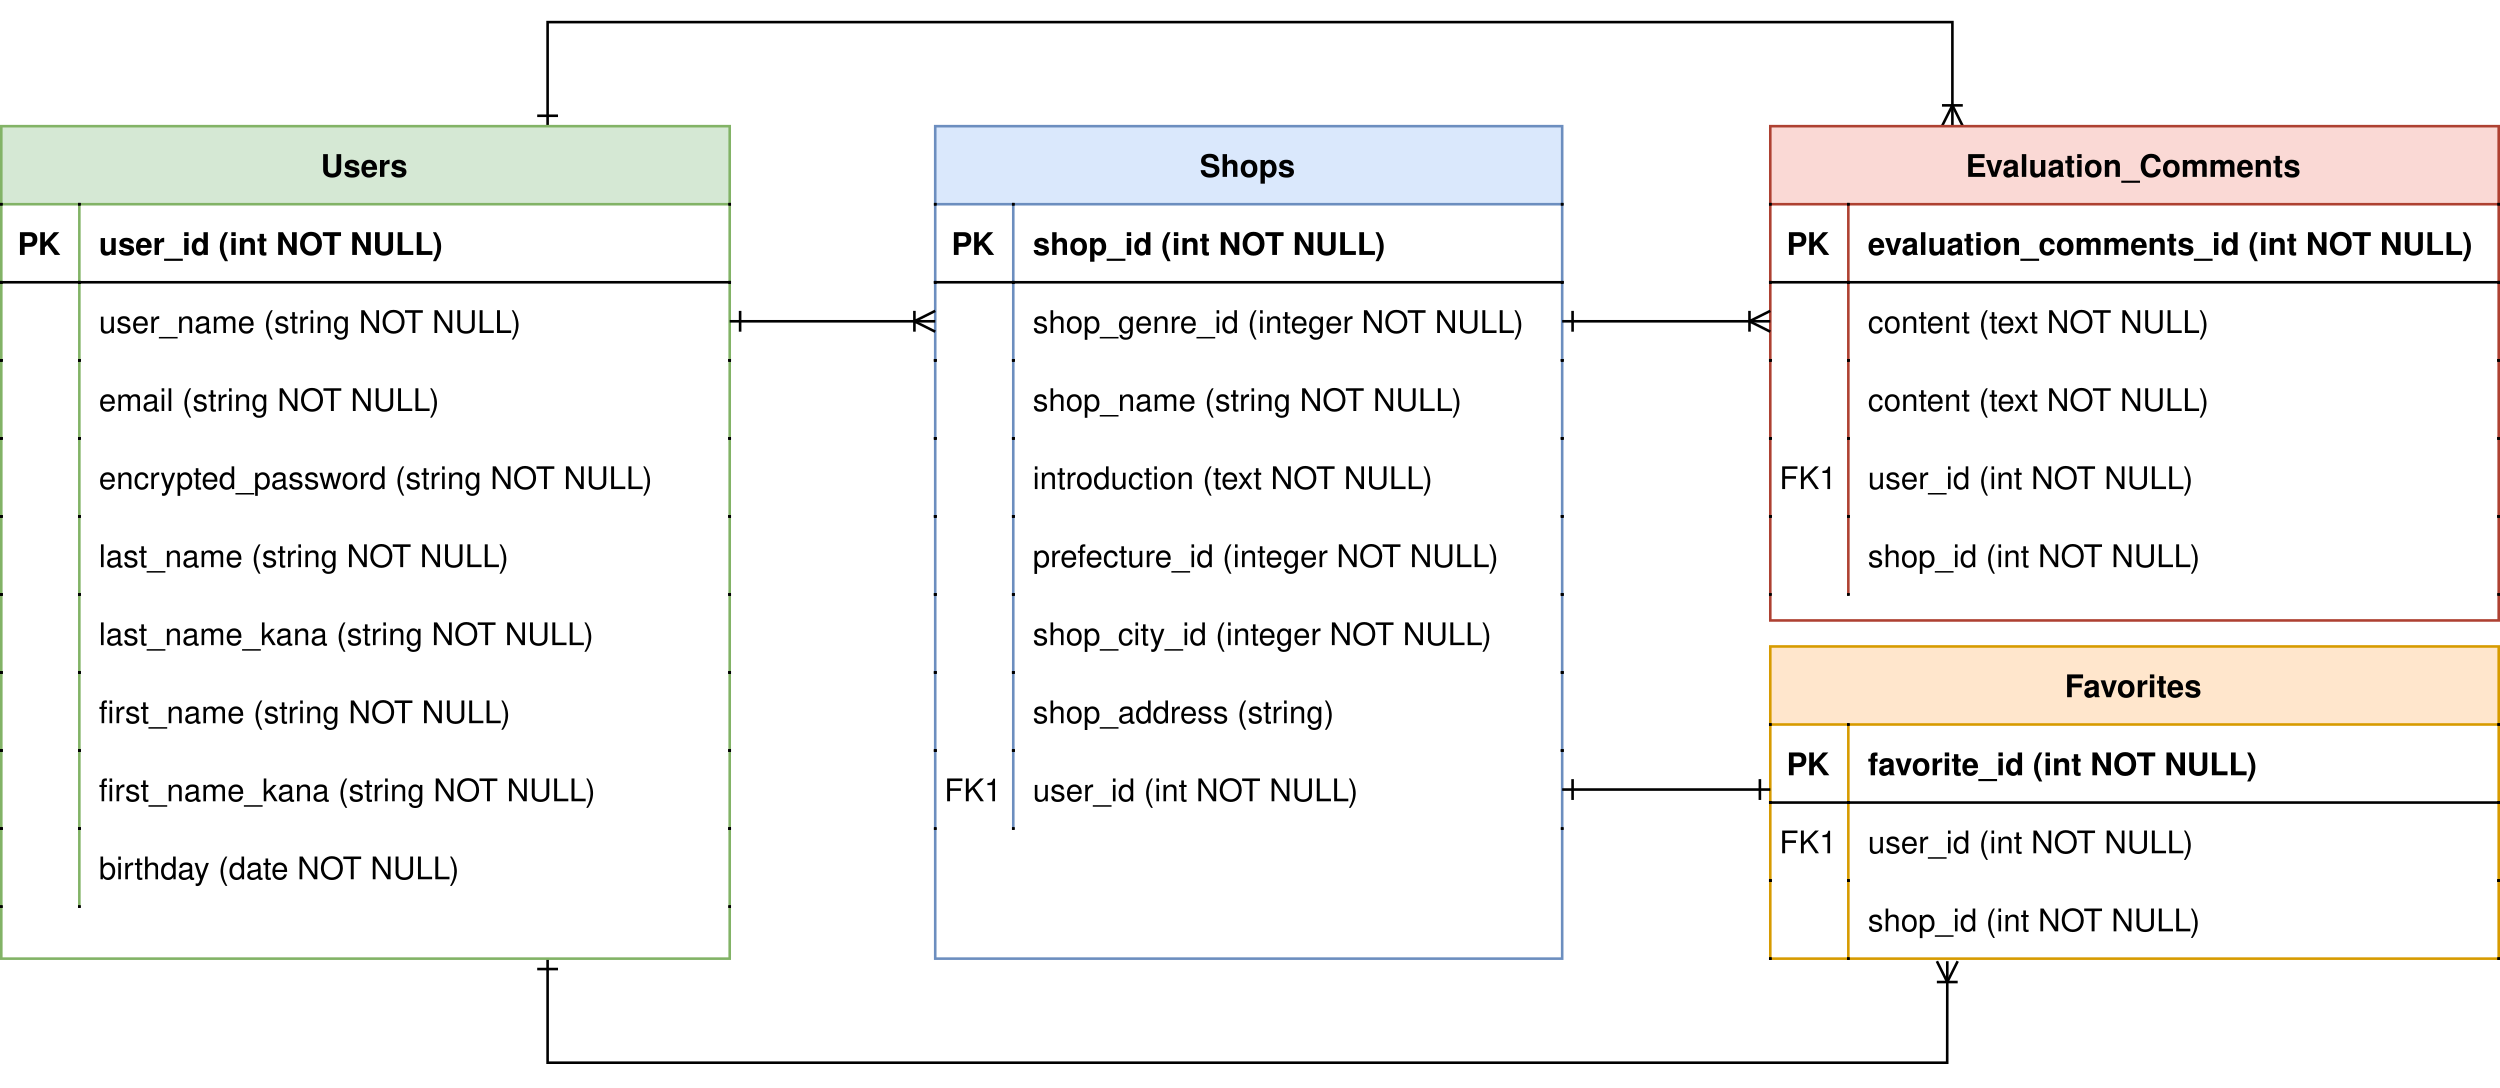
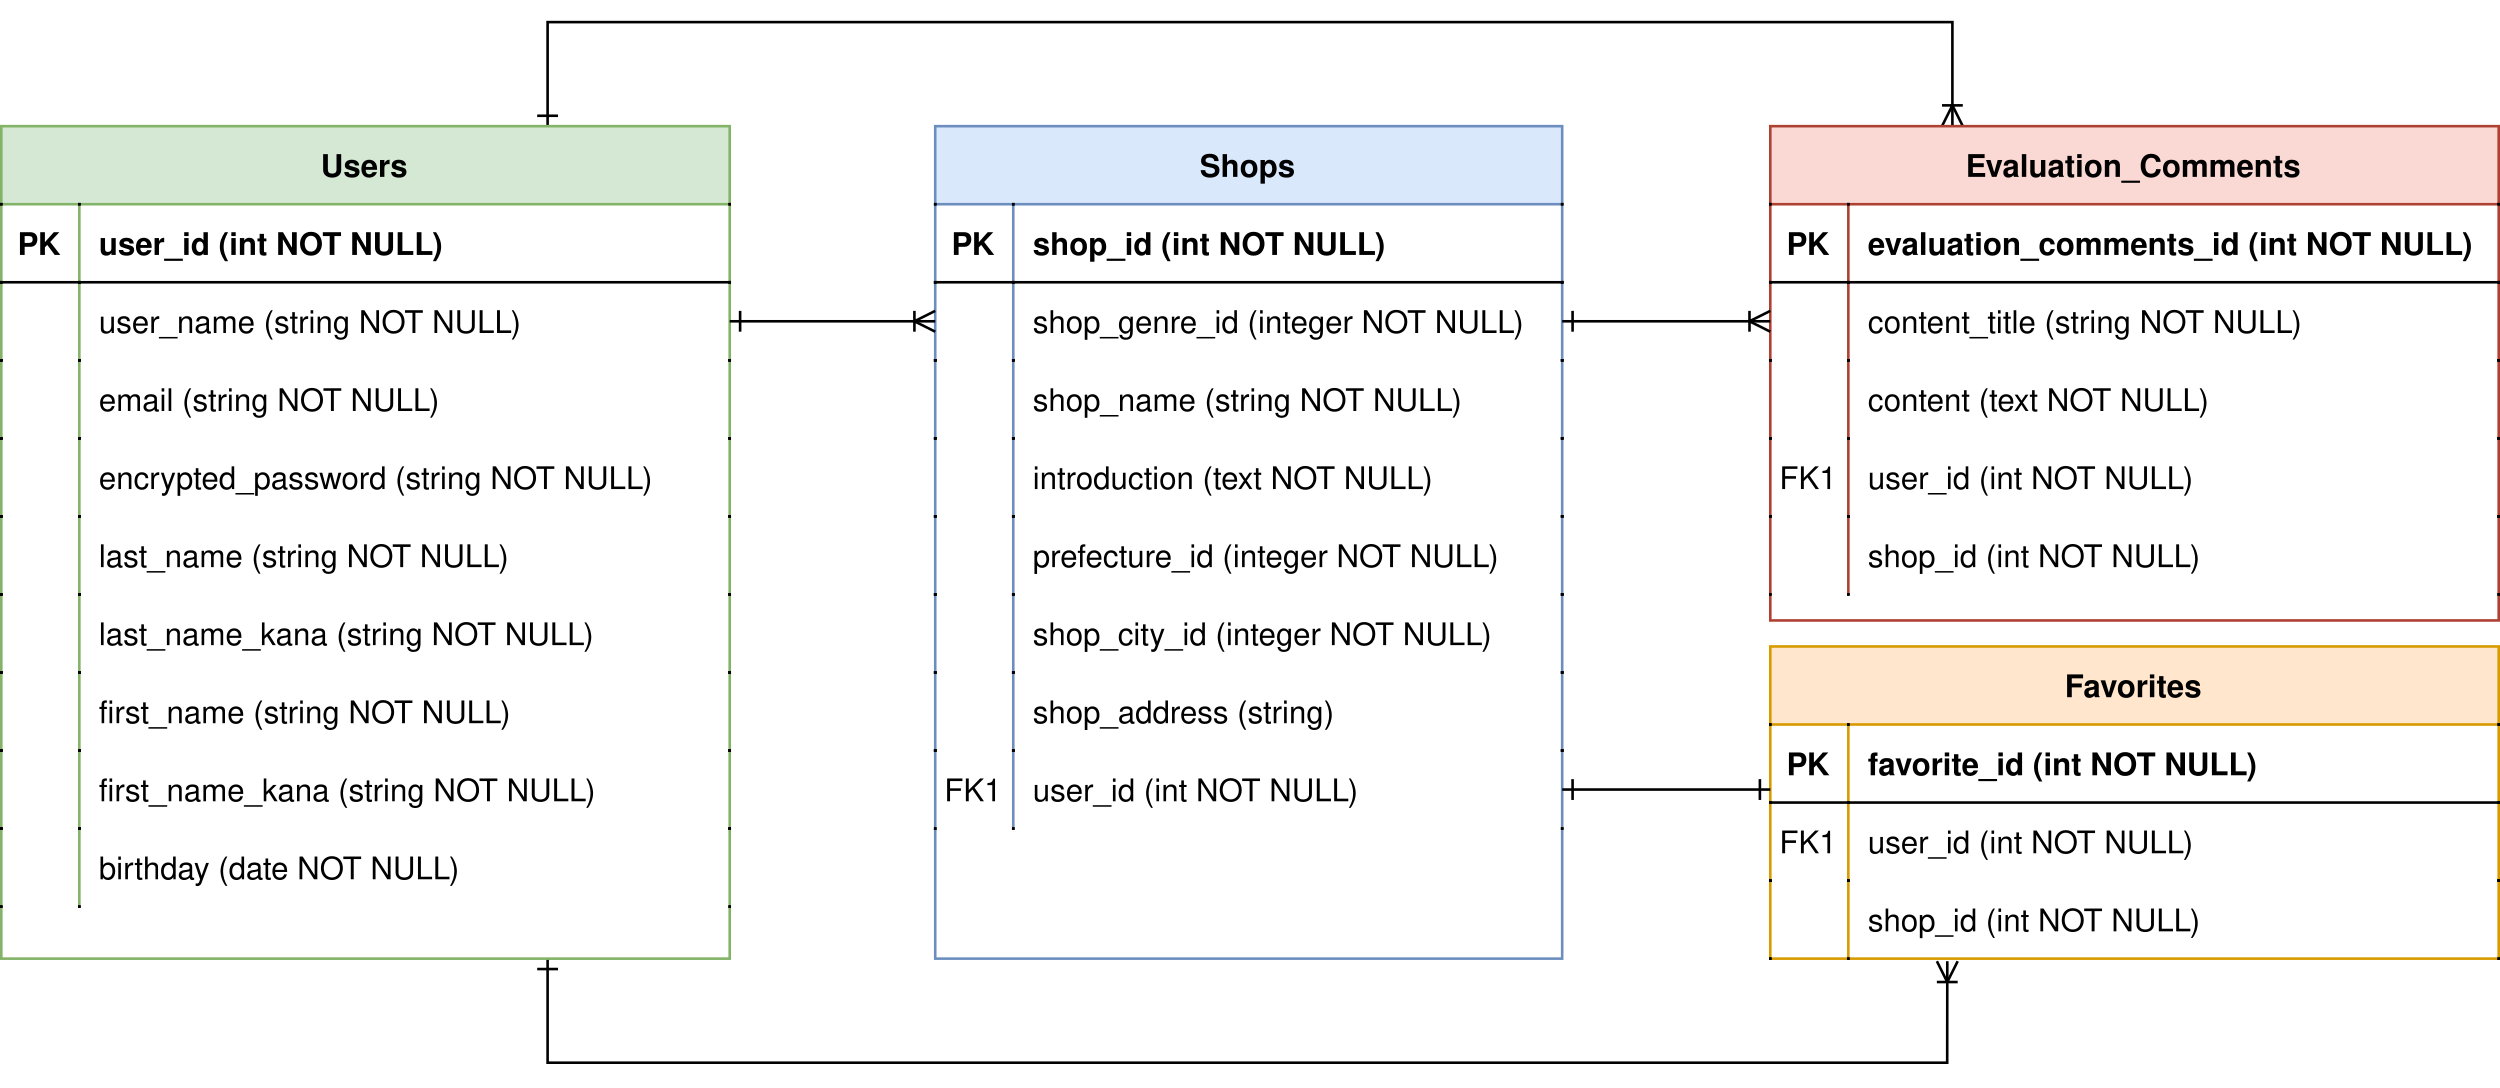
- <svg xmlns="http://www.w3.org/2000/svg" host="65bd71144e" version="1.1" width="961px" height="418px" viewBox="-0.5 -0.5 961 418" content="&lt;mxfile&gt;&lt;diagram id=&quot;bRpvGC1AFuZTaUJ9BBWk&quot; name=&quot;ページ1&quot;&gt;7Z1db6M4FIZ/TaTZmyoECORy22lnpe3sjuZDu3NVubGToCE4Mk6b7K9fG+yExCSYQkgxjKopOAabcw4P+K2PM7DvlptPBKwWnzFE4WA0hJuB/XEwGlmWM2G/eMk2LXFcPy2YkwCKSvuCb8F/SBQORek6gCg+qEgxDmmwOiyc4ihCU3pQBgjBr4fVZjg8bHUF5kgp+DYFoVr6TwDpIi31R96+/A8UzBeyZWssLngJZGVxJfECQPyaKbLvB/YdwZimW8vNHQq58aRd0uMeTny66xhBEdU5wEkPeAHhWlzbtwVmVkw7R7fyilk/V3yTgmdedBtTQKhwjD1kBczUFAQRIqzASvbDEKziIKmeliyCED6CLV5TeSK5dzsLNgh+Tf3C6zIXPbKT8V1+8hk7+TfRGf4xCIN5xLan7Cp5i7cExawvjyCmosYsCMM7HGKSdN+GAPmzadJvgn+hzCfjqY+eZ6KNTPkw+cfKVYsKI78gQtEmUyQs/AnhJaJky6qIT+2JcL8Id0t6/3UfPCNHnHaRCRxbVgQiYOe7c++a+8oCHERzZptde447LGzPH+Y0d9QaCJl1I0DRLV5HMM4GEtvIXOm+KAmv/FBzlVA7GWXM2jQA4f7SjuOJOwYSvPoOyBxRUbDCAQ+H+xfmqV3kZOIgwhGS1ZIrdG/ZD7vmu+GNO3BZB+7YvrXfZz+8OmFxEbHAYeHNm0Isyl4Rj7RbileinRDNZDeIMCjffsaU4qWISTWSHO1I2h56qDBwzsTNgQvP+Gus+OvLn2U8htllzcIEbosAQhSllOBABnsv5jgo16o7Sx6b+JgNqpVdbStnzGpr3B8Fd2PJs9V7t3mK92IG9if28Wj4gQfyaPjX39/5/z8eH397h36VjE/r3sYrMA2i+WN65PjI8W5Fx28GJ28vq+TtdT4QtE5XbyT4XeZu/hO8NHfHDXJ3UslfDd2dqk19bZsaRFk5IDnG7BxFBO1hi+bsLbX1wK3ic5MBK1vsCVuBsJMGCWuN2olYS3/kaRJj7XzGRmDJ+/aBxS/jlIl4LeFvo/mqilQ9X8vyVV9zqgOw1bSe6wFW36wmAVZVeli8EgzXUxrgiDOWWcMAxaCSw40mrKoW9YQtTVi3ScJWU3WuR1hP26wmEVbVdFYEzVj31l2QCUo43WTKyjewnrJVKOs3SNlRNWXnapTdRVqnKCudcywUTAO6NR+yJXxuNGRVtaiHbFnI7v6u0Qhkq8k714OsrW1WkyCrSjsJZAGEBMXxYCfImoJVfS8bjVVVI+qxWhqrTpNYVTWdhz+td3hT5txzY23LmkRWVdJZx4iYNGWrkquNxqsqED2AF0wCioybiz2bofE0dy429CbPQ9nGheZie3KcJGfU5v1dLG9ytHVuLrYulGUUdfMxmj89dxf7lWZB68xnf5PHVAmopdOgd7HXqaeqrYpCM0FWk56sxZOhS7j/zJPWrTUctE5Xczz0+lANBM6bD30xAqv6UFsGMnYnJSJblYjMH8iUcLXReO11ohrwmjcZ+mJ4rTb353ps7aRIZKsikWl5fZVcbTJbfU9xJ4JzJF/7hTcIbwpBYe0FXbLTJSNCtAnov7z4xnPF7k9Ri29/3GR3tnInYt1Ljxq5cv9n9sP9ccmePPCUhIMi+DtfgYEV339lPf6OP4Nom37wEPBrTw5PNK2DirIwUyk1B7dBJiZy9aEYr8lU1JIiPJVPFbbrDfPDiaAQ0ODl8Pwng4X1F2wzFcQzaH/mLzi9QzdHMSSwLxD/cKK6NzlXnW2k7b81vCYq92sIL0s7vBw7G1/WzdC2C2Is2fuCSMCuMhE7zwWeVkRpRmd9gZei7dqB5xRFnu+fq1859KRlMk+1H2zEYJz0DV3kQ2eQI337o2d7PD4TvicjTP+h6Bw6PTcjJPctsw7l21F11DIvJy0fGJxY/kNfkruC8u2oymlLlW9H/1YxaKjgqEqnaTJMsepdwvUmDx2cPoWyBvo2qXo7LU2hdDqZQumosmfCWvNz1Ev422jA9hmUNQC2Sd3baWkGpdPJDEq5YmzGW2gJgtBwuNaSONl6uMoWe7hWgau+3lMDXd2WZk66+mY1iK6uKvWgaEq2K4rg0wrE8Ssm0GzUlnC80ajtp8fVgdq8pUAuhtqW5k+6nZwc56q6TshCtQNKQQl/G03YfoZcHYTNWwbkYoRt6RQ5t5NT5FxV2NkR9ukXiIDhmO0nyyVmqLaMeo/Z1HF5C4FcCrPyz2utw6z+/G6DMDtWFZ5ZQLrxJqvvcJMRO1ZVox6x5RGbtyjIxRBbTd65GmJ3odYtxKrKzh6xHXiVLeF1oznb6W/Oq42zXpOcrSbyXI+znfyuvLGq7zwHhC5gklTxAbJ2jMRrLd+P13q8Si5kvH/PtwH/8oOnO7xcIpFMY1IqygzACXQHOakoADmWPRoUpaIoUZOTnXIykI5XYdKem2BNaqCz1+ei6LjwVFLkFXJRPHWo2aJclCI7m/+E9dRxJ9ozdioYa35qyhsjweTHr99pGGs/Twtg3GRqil9N92t0cFNgVd989PoqevmbKUoga9QXe73R1ybDddJP56sBrk2mpUxaNJuvwKpp8BkN14kqzXYTrqd8bTJcvT6puga4NpqW4qn363teS7TIso7xgPVOJFYbpBRUcrXRfO1zquvga5O5KF6LkqqLzOqZD1d1jqyZi4m+0dUmw1Wu6FdxtUe5nSwJeiMXfixa7HGQXUj0ZreuaMmlRN/Bio5iBJBd0dHPjyXtBR21VdhJ78DKDvRz/HdCJqzdgRN13HFpB9bqiJpcMKplBVR1ydLj73mSQz95itTn4qgyKGW7BGOarU7AavEZQ8Rr/A8=&lt;/diagram&gt;&lt;/mxfile&gt;">
+ <svg xmlns="http://www.w3.org/2000/svg" host="65bd71144e" version="1.1" width="961px" height="418px" viewBox="-0.5 -0.5 961 418" content="&lt;mxfile&gt;&lt;diagram id=&quot;bRpvGC1AFuZTaUJ9BBWk&quot; name=&quot;ページ1&quot;&gt;7Z1db6M4FIZ/TaTZmyoECORy22lnpe3sjuZDu3NVubGToCE4Mk6b7K9fG+yExCSYQkgxjKopOAabcw4P+K2PM7DvlptPBKwWnzFE4WA0hJuB/XEwGlmWM2G/eMk2LXFcPy2YkwCKSvuCb8F/SBQORek6gCg+qEgxDmmwOiyc4ihCU3pQBgjBr4fVZjg8bHUF5kgp+DYFoVr6TwDpIi31R96+/A8UzBeyZWssLngJZGVxJfECQPyaKbLvB/YdwZimW8vNHQq58aRd0uMeTny66xhBEdU5wEkPeAHhWlzbtwVmVkw7R7fyilk/V3yTgmdedBtTQKhwjD1kBczUFAQRIqzASvbDEKziIKmeliyCED6CLV5TeSK5dzsLNgh+Tf3C6zIXPbKT8V1+8hk7+TfRGf4xCIN5xLan7Cp5i7cExawvjyCmosYsCMM7HGKSdN+GAPmzadJvgn+hzCfjqY+eZ6KNTPkw+cfKVYsKI78gQtEmUyQs/AnhJaJky6qIT+2JcL8Id0t6/3UfPCNHnHaRCRxbVgQiYOe7c++a+8oCHERzZptde447LGzPH+Y0d9QaCJl1I0DRLV5HMM4GEtvIXOm+KAmv/FBzlVA7GWXM2jQA4f7SjuOJOwYSvPoOyBxRUbDCAQ+H+xfmqV3kZOIgwhGS1ZIrdG/ZD7vmu+GNO3BZB+7YvrXfZz+8OmFxEbHAYeHNm0Isyl4Rj7RbileinRDNZDeIMCjffsaU4qWISTWSHO1I2h56qDBwzsTNgQvP+Gus+OvLn2U8htllzcIEbosAQhSllOBABnsv5jgo16o7Sx6b+JgNqpVdbStnzGpr3B8Fd2PJs9V7t3mK92IG9if28Wj4gQfyaPjX39/5/z8eH397h36VjE/r3sYrMA2i+WN65PjI8W5Fx28GJ28vq+TtdT4QtE5XbyT4XeZu/hO8NHfHDXJ3UslfDd2dqk19bZsaRFk5IDnG7BxFBO1hi+bsLbX1wK3ic5MBK1vsCVuBsJMGCWuN2olYS3/kaRJj7XzGRmDJ+/aBxS/jlIl4LeFvo/mqilQ9X8vyVV9zqgOw1bSe6wFW36wmAVZVeli8EgzXUxrgiDOWWcMAxaCSw40mrKoW9YQtTVi3ScJWU3WuR1hP26wmEVbVdFYEzVj31l2QCUo43WTKyjewnrJVKOs3SNlRNWXnapTdRVqnKCudcywUTAO6NR+yJXxuNGRVtaiHbFnI7v6u0Qhkq8k714OsrW1WkyCrSjsJZAGEBMXxYCfImoJVfS8bjVVVI+qxWhqrTpNYVTWdhz+td3hT5txzY23LmkRWVdJZx4iYNGWrkquNxqsqED2AF0wCioybiz2bofE0dy429CbPQ9nGheZie3KcJGfU5v1dLG9ytHVuLrYulGUUdfMxmj89dxf7lWZB68xnf5PHVAmopdOgd7HXqaeqrYpCM0FWk56sxZOhS7j/zJPWrTUctE5Xczz0+lANBM6bD30xAqv6UFsGMnYnJSJblYjMH8iUcLXReO11ohrwmjcZ+mJ4rTb353ps7aRIZKsikWl5fZVcbTJbfU9xJ4JzJF/7hTcIbwpBYe0FXbLTJSNCtAnov7z4xnPF7k9Ri29/3GR3tnInYt1Ljxq5cv9n9sP9ccmePPCUhIMi+DtfgYEV339lPf6OP4Nom37wEPBrTw5PNK2DirIwUyk1B7dBJiZy9aEYr8lU1JIiPJVPFbbrDfPDiaAQ0ODl8Pwng4X1F2wzFcQzaH/mLzi9QzdHMSSwLxD/cKK6NzlXnW2k7b81vCYq92sIL0s7vBw7G1/WzdC2C2Is2fuCSMCuMhE7zwWeVkRpRmd9gZei7dqB5xRFnu+fq1859KRlMk+1H2zEYJz0DV3kQ2eQI337o2d7PD4TvicjTP+h6Bw6PTcjJPctsw7l21F11DIvJy0fGJxY/kNfkruC8u2oymlLlW9H/1YxaKjgqEqnaTJMsepdwvUmDx2cPoWyBvo2qXo7LU2hdDqZQumosmfCWvNz1Ev422jA9hmUNQC2Sd3baWkGpdPJDEq5YmzGW2gJgtBwuNaSONl6uMoWe7hWgau+3lMDXd2WZk66+mY1iK6uKvWgaEq2K4rg0wrE8Ssm0GzUlnC80ajtp8fVgdq8pUAuhtqW5k+6nZwc56q6TshCtQNKQQl/G03YfoZcHYTNWwbkYoRt6RQ5t5NT5FxV2NkR9ukXiIDhmO0nyyVmqLaMeo/Z1HF5C4FcCrPyz2utw6z+/G6DMDtWFZ5ZQLrxJqvvcJMRO1ZVox6x5RGbtyjIxRBbTd65GmJ3odYtxKrKzh6xHXiVLeF1oznb6W/Oq42zXpOcrSbyXI+znfyuvLGq7zwHhC5gklTxAbJ2jMRrLd+P13q8Si5kvH/PtwH/8oOnO7xcIpFMY1IqygzACXQHOakoADmWPRoUpaIoUZOTnXIykI5XYdKem2BNaqCz1+ei6LjwVFLkFXJRPHWo2aJclCI7m/+E9dRxJ9ozdioYa35qyhsjweTHr99pGGs/Twtg3GRqil9N92t0cFNgVd989PoqevmbKTPBEw1oaKBU/0afmwzZST+trwbINpmeMmnRrL4Cq6bBZzRkJ6pEKyA7MOzbE9/oa5Ph6vXJ1TXAtdH0FE+9X9/zmqJFlnWMB6x3IsHaIMWgkquN5mufW10HX5vMSfFalFxdZFbPfLiqc2XNXFT0ja42Ga5yZb+Kqz7K7WRp0Bu5AGTRoo+D7IKiN7v1RUsuKfoOVnYUI4Dsyo5+fixpL+yorcZOegdWdqCf478TMmHtDpyo445LO7BWR9TkglEtK6GqS5cef9+THPrJU6Q+F0eVQSnbJRjTbHUCVovPGCJe438=&lt;/diagram&gt;&lt;/mxfile&gt;">
  <defs>
    <clipPath id="mx-clip-359-78-30-30-0">
      <rect x="359" y="78" width="30" height="30" />
    </clipPath>
    <clipPath id="mx-clip-395-78-205-30-0">
      <rect x="395" y="78" width="205" height="30" />
    </clipPath>
    <clipPath id="mx-clip-395-108-205-30-0">
      <rect x="395" y="108" width="205" height="30" />
    </clipPath>
    <clipPath id="mx-clip-395-138-205-30-0">
      <rect x="395" y="138" width="205" height="30" />
    </clipPath>
    <clipPath id="mx-clip-395-168-205-30-0">
      <rect x="395" y="168" width="205" height="30" />
    </clipPath>
    <clipPath id="mx-clip-395-198-205-30-0">
      <rect x="395" y="198" width="205" height="30" />
    </clipPath>
    <clipPath id="mx-clip-395-228-205-30-0">
      <rect x="395" y="228" width="205" height="30" />
    </clipPath>
    <clipPath id="mx-clip-395-258-205-30-0">
      <rect x="395" y="258" width="205" height="30" />
    </clipPath>
    <clipPath id="mx-clip-359-288-30-30-0">
      <rect x="359" y="288" width="30" height="30" />
    </clipPath>
    <clipPath id="mx-clip-395-288-205-30-0">
      <rect x="395" y="288" width="205" height="30" />
    </clipPath>
    <clipPath id="mx-clip-680-278-30-30-0">
      <rect x="680" y="278" width="30" height="30" />
    </clipPath>
    <clipPath id="mx-clip-716-278-244-30-0">
      <rect x="716" y="278" width="244" height="30" />
    </clipPath>
    <clipPath id="mx-clip-680-308-30-30-0">
      <rect x="680" y="308" width="30" height="30" />
    </clipPath>
    <clipPath id="mx-clip-716-308-244-30-0">
      <rect x="716" y="308" width="244" height="30" />
    </clipPath>
    <clipPath id="mx-clip-716-338-244-30-0">
      <rect x="716" y="338" width="244" height="30" />
    </clipPath>
    <clipPath id="mx-clip-0-78-30-30-0">
      <rect x="0" y="78" width="30" height="30" />
    </clipPath>
    <clipPath id="mx-clip-36-78-244-30-0">
      <rect x="36" y="78" width="244" height="30" />
    </clipPath>
    <clipPath id="mx-clip-36-108-244-30-0">
      <rect x="36" y="108" width="244" height="30" />
    </clipPath>
    <clipPath id="mx-clip-36-138-244-30-0">
      <rect x="36" y="138" width="244" height="30" />
    </clipPath>
    <clipPath id="mx-clip-36-168-244-30-0">
      <rect x="36" y="168" width="244" height="30" />
    </clipPath>
    <clipPath id="mx-clip-36-198-244-30-0">
      <rect x="36" y="198" width="244" height="30" />
    </clipPath>
    <clipPath id="mx-clip-36-228-244-30-0">
      <rect x="36" y="228" width="244" height="30" />
    </clipPath>
    <clipPath id="mx-clip-36-258-244-30-0">
      <rect x="36" y="258" width="244" height="30" />
    </clipPath>
    <clipPath id="mx-clip-36-288-244-30-0">
      <rect x="36" y="288" width="244" height="30" />
    </clipPath>
    <clipPath id="mx-clip-36-318-244-30-0">
      <rect x="36" y="318" width="244" height="30" />
    </clipPath>
    <clipPath id="mx-clip-680-78-30-30-0">
      <rect x="680" y="78" width="30" height="30" />
    </clipPath>
    <clipPath id="mx-clip-716-78-244-30-0">
      <rect x="716" y="78" width="244" height="30" />
    </clipPath>
    <clipPath id="mx-clip-716-108-244-30-0">
      <rect x="716" y="108" width="244" height="30" />
    </clipPath>
    <clipPath id="mx-clip-716-138-244-30-0">
      <rect x="716" y="138" width="244" height="30" />
    </clipPath>
    <clipPath id="mx-clip-680-168-30-30-0">
      <rect x="680" y="168" width="30" height="30" />
    </clipPath>
    <clipPath id="mx-clip-716-168-244-30-0">
      <rect x="716" y="168" width="244" height="30" />
    </clipPath>
    <clipPath id="mx-clip-716-198-244-30-0">
      <rect x="716" y="198" width="244" height="30" />
    </clipPath>
  </defs>
  <g>
    <path d="M 359 78 L 359 48 L 600 48 L 600 78" fill="#dae8fc" stroke="#6c8ebf" stroke-miterlimit="10" pointer-events="all" />
    <path d="M 359 78 L 359 368 L 600 368 L 600 78" fill="none" stroke="#6c8ebf" stroke-miterlimit="10" pointer-events="none" />
    <path d="M 359 78 L 600 78" fill="none" stroke="#6c8ebf" stroke-miterlimit="10" pointer-events="none" />
    <path d="M 389 78 L 389 108 L 389 138 L 389 168 L 389 198 L 389 228 L 389 258 L 389 288 L 389 318" fill="none" stroke="#6c8ebf" stroke-miterlimit="10" pointer-events="none" />
    <g fill="#000000" font-family="Helvetica" font-weight="bold" pointer-events="none" text-anchor="middle" font-size="12px">
      <text x="479" y="67.5">
                Shops
            </text>
    </g>
    <path d="M 359 78 M 600 78 M 600 108 L 359 108" fill="none" stroke="rgb(0, 0, 0)" stroke-linecap="square" stroke-miterlimit="10" pointer-events="none" />
    <path d="M 359 78 M 389 78 M 389 108 M 359 108" fill="none" stroke="rgb(0, 0, 0)" stroke-linecap="square" stroke-miterlimit="10" pointer-events="none" />
    <g fill="rgb(0, 0, 0)" font-family="Helvetica" font-weight="bold" pointer-events="none" clip-path="url(#mx-clip-359-78-30-30-0)" text-anchor="middle" font-size="12px">
      <text x="373.5" y="97.5">
                PK
            </text>
    </g>
    <path d="M 389 78 M 600 78 M 600 108 M 389 108" fill="none" stroke="rgb(0, 0, 0)" stroke-linecap="square" stroke-miterlimit="10" pointer-events="none" />
    <g fill="rgb(0, 0, 0)" font-family="Helvetica" font-weight="bold" text-decoration="underline" pointer-events="none" clip-path="url(#mx-clip-395-78-205-30-0)" font-size="12px">
      <text x="396.5" y="97.5">
                shop_id (int NOT NULL)
            </text>
    </g>
    <path d="M 359 108 M 600 108 M 600 138 M 359 138" fill="none" stroke="rgb(0, 0, 0)" stroke-linecap="square" stroke-miterlimit="10" pointer-events="none" />
    <path d="M 359 108 M 389 108 M 389 138 M 359 138" fill="none" stroke="rgb(0, 0, 0)" stroke-linecap="square" stroke-miterlimit="10" pointer-events="none" />
    <path d="M 389 108 M 600 108 M 600 138 M 389 138" fill="none" stroke="rgb(0, 0, 0)" stroke-linecap="square" stroke-miterlimit="10" pointer-events="none" />
    <g fill="rgb(0, 0, 0)" font-family="Helvetica" pointer-events="none" clip-path="url(#mx-clip-395-108-205-30-0)" font-size="12px">
      <text x="396.5" y="127.5">
                shop_genre_id (integer NOT NULL)
            </text>
    </g>
    <path d="M 359 138 M 600 138 M 600 168 M 359 168" fill="none" stroke="rgb(0, 0, 0)" stroke-linecap="square" stroke-miterlimit="10" pointer-events="none" />
    <path d="M 359 138 M 389 138 M 389 168 M 359 168" fill="none" stroke="rgb(0, 0, 0)" stroke-linecap="square" stroke-miterlimit="10" pointer-events="none" />
    <path d="M 389 138 M 600 138 M 600 168 M 389 168" fill="none" stroke="rgb(0, 0, 0)" stroke-linecap="square" stroke-miterlimit="10" pointer-events="none" />
    <g fill="rgb(0, 0, 0)" font-family="Helvetica" pointer-events="none" clip-path="url(#mx-clip-395-138-205-30-0)" font-size="12px">
      <text x="396.5" y="157.5">
                shop_name (string NOT NULL)
            </text>
    </g>
    <path d="M 359 168 M 600 168 M 600 198 M 359 198" fill="none" stroke="rgb(0, 0, 0)" stroke-linecap="square" stroke-miterlimit="10" pointer-events="none" />
    <path d="M 359 168 M 389 168 M 389 198 M 359 198" fill="none" stroke="rgb(0, 0, 0)" stroke-linecap="square" stroke-miterlimit="10" pointer-events="none" />
    <path d="M 389 168 M 600 168 M 600 198 M 389 198" fill="none" stroke="rgb(0, 0, 0)" stroke-linecap="square" stroke-miterlimit="10" pointer-events="none" />
    <g fill="rgb(0, 0, 0)" font-family="Helvetica" pointer-events="none" clip-path="url(#mx-clip-395-168-205-30-0)" font-size="12px">
      <text x="396.5" y="187.5">
                introduction (text NOT NULL)
            </text>
    </g>
    <path d="M 359 198 M 600 198 M 600 228 M 359 228" fill="none" stroke="rgb(0, 0, 0)" stroke-linecap="square" stroke-miterlimit="10" pointer-events="none" />
    <path d="M 359 198 M 389 198 M 389 228 M 359 228" fill="none" stroke="rgb(0, 0, 0)" stroke-linecap="square" stroke-miterlimit="10" pointer-events="none" />
    <path d="M 389 198 M 600 198 M 600 228 M 389 228" fill="none" stroke="rgb(0, 0, 0)" stroke-linecap="square" stroke-miterlimit="10" pointer-events="none" />
    <g fill="rgb(0, 0, 0)" font-family="Helvetica" pointer-events="none" clip-path="url(#mx-clip-395-198-205-30-0)" font-size="12px">
      <text x="396.5" y="217.5">
                prefecture_id (integer NOT NULL)
            </text>
    </g>
    <path d="M 359 228 M 600 228 M 600 258 M 359 258" fill="none" stroke="rgb(0, 0, 0)" stroke-linecap="square" stroke-miterlimit="10" pointer-events="none" />
    <path d="M 359 228 M 389 228 M 389 258 M 359 258" fill="none" stroke="rgb(0, 0, 0)" stroke-linecap="square" stroke-miterlimit="10" pointer-events="none" />
    <path d="M 389 228 M 600 228 M 600 258 M 389 258" fill="none" stroke="rgb(0, 0, 0)" stroke-linecap="square" stroke-miterlimit="10" pointer-events="none" />
    <g fill="rgb(0, 0, 0)" font-family="Helvetica" pointer-events="none" clip-path="url(#mx-clip-395-228-205-30-0)" font-size="12px">
      <text x="396.5" y="247.5">
                shop_city_id (integer NOT NULL)
            </text>
    </g>
    <path d="M 359 258 M 600 258 M 600 288 M 359 288" fill="none" stroke="rgb(0, 0, 0)" stroke-linecap="square" stroke-miterlimit="10" pointer-events="none" />
    <path d="M 359 258 M 389 258 M 389 288 M 359 288" fill="none" stroke="rgb(0, 0, 0)" stroke-linecap="square" stroke-miterlimit="10" pointer-events="none" />
    <path d="M 389 258 M 600 258 M 600 288 M 389 288" fill="none" stroke="rgb(0, 0, 0)" stroke-linecap="square" stroke-miterlimit="10" pointer-events="none" />
    <g fill="rgb(0, 0, 0)" font-family="Helvetica" pointer-events="none" clip-path="url(#mx-clip-395-258-205-30-0)" font-size="12px">
      <text x="396.5" y="277.5">
                shop_address (string)
            </text>
    </g>
    <path d="M 359 288 M 600 288 M 600 318 M 359 318" fill="none" stroke="rgb(0, 0, 0)" stroke-linecap="square" stroke-miterlimit="10" pointer-events="none" />
    <path d="M 359 288 M 389 288 M 389 318 M 359 318" fill="none" stroke="rgb(0, 0, 0)" stroke-linecap="square" stroke-miterlimit="10" pointer-events="none" />
    <g fill="rgb(0, 0, 0)" font-family="Helvetica" pointer-events="none" clip-path="url(#mx-clip-359-288-30-30-0)" text-anchor="middle" font-size="12px">
      <text x="373.5" y="307.5">
                FK1
            </text>
    </g>
    <path d="M 389 288 M 600 288 M 600 318 M 389 318" fill="none" stroke="rgb(0, 0, 0)" stroke-linecap="square" stroke-miterlimit="10" pointer-events="none" />
    <g fill="rgb(0, 0, 0)" font-family="Helvetica" pointer-events="none" clip-path="url(#mx-clip-395-288-205-30-0)" font-size="12px">
      <text x="396.5" y="307.5">
                user_id (int NOT NULL)
            </text>
    </g>
    <path d="M 680 278 L 680 248 L 960 248 L 960 278" fill="#ffe6cc" stroke="#d79b00" stroke-miterlimit="10" pointer-events="none" />
    <path d="M 680 278 L 680 368 L 960 368 L 960 278" fill="none" stroke="#d79b00" stroke-miterlimit="10" pointer-events="none" />
    <path d="M 680 278 L 960 278" fill="none" stroke="#d79b00" stroke-miterlimit="10" pointer-events="none" />
    <path d="M 710 278 L 710 308 L 710 338 L 710 368" fill="none" stroke="#d79b00" stroke-miterlimit="10" pointer-events="none" />
    <g fill="#000000" font-family="Helvetica" font-weight="bold" pointer-events="none" text-anchor="middle" font-size="12px">
      <text x="819.5" y="267.5">
                Favorites
            </text>
    </g>
    <path d="M 680 278 M 960 278 M 960 308 L 680 308" fill="none" stroke="rgb(0, 0, 0)" stroke-linecap="square" stroke-miterlimit="10" pointer-events="none" />
    <path d="M 680 278 M 710 278 M 710 308 M 680 308" fill="none" stroke="rgb(0, 0, 0)" stroke-linecap="square" stroke-miterlimit="10" pointer-events="none" />
    <g fill="rgb(0, 0, 0)" font-family="Helvetica" font-weight="bold" pointer-events="none" clip-path="url(#mx-clip-680-278-30-30-0)" text-anchor="middle" font-size="12px">
      <text x="694.5" y="297.5">
                PK
            </text>
    </g>
    <path d="M 710 278 M 960 278 M 960 308 M 710 308" fill="none" stroke="rgb(0, 0, 0)" stroke-linecap="square" stroke-miterlimit="10" pointer-events="none" />
    <g fill="rgb(0, 0, 0)" font-family="Helvetica" font-weight="bold" text-decoration="underline" pointer-events="none" clip-path="url(#mx-clip-716-278-244-30-0)" font-size="12px">
      <text x="717.5" y="297.5">
                favorite_id (int NOT NULL)
            </text>
    </g>
    <path d="M 680 308 M 960 308 M 960 338 M 680 338" fill="none" stroke="rgb(0, 0, 0)" stroke-linecap="square" stroke-miterlimit="10" pointer-events="none" />
    <path d="M 680 308 M 710 308 M 710 338 M 680 338" fill="none" stroke="rgb(0, 0, 0)" stroke-linecap="square" stroke-miterlimit="10" pointer-events="none" />
    <g fill="rgb(0, 0, 0)" font-family="Helvetica" pointer-events="none" clip-path="url(#mx-clip-680-308-30-30-0)" text-anchor="middle" font-size="12px">
      <text x="694.5" y="327.5">
                FK1
            </text>
    </g>
    <path d="M 710 308 M 960 308 M 960 338 M 710 338" fill="none" stroke="rgb(0, 0, 0)" stroke-linecap="square" stroke-miterlimit="10" pointer-events="none" />
    <g fill="rgb(0, 0, 0)" font-family="Helvetica" pointer-events="none" clip-path="url(#mx-clip-716-308-244-30-0)" font-size="12px">
      <text x="717.5" y="327.5">
                user_id (int NOT NULL)
            </text>
    </g>
    <path d="M 680 338 M 960 338 M 960 368 M 680 368" fill="none" stroke="rgb(0, 0, 0)" stroke-linecap="square" stroke-miterlimit="10" pointer-events="none" />
    <path d="M 680 338 M 710 338 M 710 368 M 680 368" fill="none" stroke="rgb(0, 0, 0)" stroke-linecap="square" stroke-miterlimit="10" pointer-events="none" />
    <path d="M 710 338 M 960 338 M 960 368 M 710 368" fill="none" stroke="rgb(0, 0, 0)" stroke-linecap="square" stroke-miterlimit="10" pointer-events="none" />
    <g fill="rgb(0, 0, 0)" font-family="Helvetica" pointer-events="none" clip-path="url(#mx-clip-716-338-244-30-0)" font-size="12px">
      <text x="717.5" y="357.5">
                shop_id (int NOT NULL)
            </text>
    </g>
    <path d="M 210 48 L 210 8 L 750 8 L 750 48" fill="none" stroke="rgb(0, 0, 0)" stroke-miterlimit="10" pointer-events="none" />
    <path d="M 206 44 L 214 44" fill="none" stroke="rgb(0, 0, 0)" stroke-miterlimit="10" pointer-events="none" />
    <path d="M 746 40 L 754 40 M 754 48 L 750 40 L 746 48" fill="none" stroke="rgb(0, 0, 0)" stroke-miterlimit="10" pointer-events="none" />
    <path d="M 210 368 L 210 408 L 748 408 L 748.04 368.99" fill="none" stroke="rgb(0, 0, 0)" stroke-miterlimit="10" pointer-events="none" />
    <path d="M 214 372 L 206 372" fill="none" stroke="rgb(0, 0, 0)" stroke-miterlimit="10" pointer-events="none" />
    <path d="M 752.03 376.99 L 744.03 376.99 M 744.04 368.99 L 748.03 376.99 L 752.04 368.99" fill="none" stroke="rgb(0, 0, 0)" stroke-miterlimit="10" pointer-events="none" />
    <path d="M 0 78 L 0 48 L 280 48 L 280 78" fill="#d5e8d4" stroke="#82b366" stroke-miterlimit="10" pointer-events="none" />
    <path d="M 0 78 L 0 368 L 280 368 L 280 78" fill="none" stroke="#82b366" stroke-miterlimit="10" pointer-events="none" />
    <path d="M 0 78 L 280 78" fill="none" stroke="#82b366" stroke-miterlimit="10" pointer-events="none" />
    <path d="M 30 78 L 30 108 L 30 138 L 30 168 L 30 198 L 30 228 L 30 258 L 30 288 L 30 318 L 30 348" fill="none" stroke="#82b366" stroke-miterlimit="10" pointer-events="none" />
    <g fill="#000000" font-family="Helvetica" font-weight="bold" pointer-events="none" text-anchor="middle" font-size="12px">
      <text x="139.5" y="67.5">
                Users
            </text>
    </g>
    <path d="M 0 78 M 280 78 M 280 108 L 0 108" fill="none" stroke="rgb(0, 0, 0)" stroke-linecap="square" stroke-miterlimit="10" pointer-events="none" />
    <path d="M 0 78 M 30 78 M 30 108 M 0 108" fill="none" stroke="rgb(0, 0, 0)" stroke-linecap="square" stroke-miterlimit="10" pointer-events="none" />
    <g fill="rgb(0, 0, 0)" font-family="Helvetica" font-weight="bold" pointer-events="none" clip-path="url(#mx-clip-0-78-30-30-0)" text-anchor="middle" font-size="12px">
      <text x="14.5" y="97.5">
                PK
            </text>
    </g>
    <path d="M 30 78 M 280 78 M 280 108 M 30 108" fill="none" stroke="rgb(0, 0, 0)" stroke-linecap="square" stroke-miterlimit="10" pointer-events="none" />
    <g fill="rgb(0, 0, 0)" font-family="Helvetica" font-weight="bold" text-decoration="underline" pointer-events="none" clip-path="url(#mx-clip-36-78-244-30-0)" font-size="12px">
      <text x="37.5" y="97.5">
                user_id (int NOT NULL)
            </text>
    </g>
    <path d="M 0 108 M 280 108 M 280 138 M 0 138" fill="none" stroke="rgb(0, 0, 0)" stroke-linecap="square" stroke-miterlimit="10" pointer-events="none" />
    <path d="M 0 108 M 30 108 M 30 138 M 0 138" fill="none" stroke="rgb(0, 0, 0)" stroke-linecap="square" stroke-miterlimit="10" pointer-events="none" />
    <path d="M 30 108 M 280 108 M 280 138 M 30 138" fill="none" stroke="rgb(0, 0, 0)" stroke-linecap="square" stroke-miterlimit="10" pointer-events="none" />
    <g fill="rgb(0, 0, 0)" font-family="Helvetica" pointer-events="none" clip-path="url(#mx-clip-36-108-244-30-0)" font-size="12px">
      <text x="37.5" y="127.5">
                user_name (string NOT NULL)
            </text>
    </g>
    <path d="M 0 138 M 280 138 M 280 168 M 0 168" fill="none" stroke="rgb(0, 0, 0)" stroke-linecap="square" stroke-miterlimit="10" pointer-events="none" />
    <path d="M 0 138 M 30 138 M 30 168 M 0 168" fill="none" stroke="rgb(0, 0, 0)" stroke-linecap="square" stroke-miterlimit="10" pointer-events="none" />
    <path d="M 30 138 M 280 138 M 280 168 M 30 168" fill="none" stroke="rgb(0, 0, 0)" stroke-linecap="square" stroke-miterlimit="10" pointer-events="none" />
    <g fill="rgb(0, 0, 0)" font-family="Helvetica" pointer-events="none" clip-path="url(#mx-clip-36-138-244-30-0)" font-size="12px">
      <text x="37.5" y="157.5">
                email (string NOT NULL)
            </text>
    </g>
    <path d="M 0 168 M 280 168 M 280 198 M 0 198" fill="none" stroke="rgb(0, 0, 0)" stroke-linecap="square" stroke-miterlimit="10" pointer-events="none" />
    <path d="M 0 168 M 30 168 M 30 198 M 0 198" fill="none" stroke="rgb(0, 0, 0)" stroke-linecap="square" stroke-miterlimit="10" pointer-events="none" />
    <path d="M 30 168 M 280 168 M 280 198 M 30 198" fill="none" stroke="rgb(0, 0, 0)" stroke-linecap="square" stroke-miterlimit="10" pointer-events="none" />
    <g fill="rgb(0, 0, 0)" font-family="Helvetica" pointer-events="none" clip-path="url(#mx-clip-36-168-244-30-0)" font-size="12px">
      <text x="37.5" y="187.5">
                encrypted_password (string NOT NULL)
            </text>
    </g>
    <path d="M 0 198 M 280 198 M 280 228 M 0 228" fill="none" stroke="rgb(0, 0, 0)" stroke-linecap="square" stroke-miterlimit="10" pointer-events="none" />
    <path d="M 0 198 M 30 198 M 30 228 M 0 228" fill="none" stroke="rgb(0, 0, 0)" stroke-linecap="square" stroke-miterlimit="10" pointer-events="none" />
    <path d="M 30 198 M 280 198 M 280 228 M 30 228" fill="none" stroke="rgb(0, 0, 0)" stroke-linecap="square" stroke-miterlimit="10" pointer-events="none" />
    <g fill="rgb(0, 0, 0)" font-family="Helvetica" pointer-events="none" clip-path="url(#mx-clip-36-198-244-30-0)" font-size="12px">
      <text x="37.5" y="217.5">
                last_name (string NOT NULL)
            </text>
    </g>
    <path d="M 0 228 M 280 228 M 280 258 M 0 258" fill="none" stroke="rgb(0, 0, 0)" stroke-linecap="square" stroke-miterlimit="10" pointer-events="none" />
    <path d="M 0 228 M 30 228 M 30 258 M 0 258" fill="none" stroke="rgb(0, 0, 0)" stroke-linecap="square" stroke-miterlimit="10" pointer-events="none" />
    <path d="M 30 228 M 280 228 M 280 258 M 30 258" fill="none" stroke="rgb(0, 0, 0)" stroke-linecap="square" stroke-miterlimit="10" pointer-events="none" />
    <g fill="rgb(0, 0, 0)" font-family="Helvetica" pointer-events="none" clip-path="url(#mx-clip-36-228-244-30-0)" font-size="12px">
      <text x="37.5" y="247.5">
                last_name_kana (string NOT NULL)
            </text>
    </g>
    <path d="M 0 258 M 280 258 M 280 288 M 0 288" fill="none" stroke="rgb(0, 0, 0)" stroke-linecap="square" stroke-miterlimit="10" pointer-events="none" />
    <path d="M 0 258 M 30 258 M 30 288 M 0 288" fill="none" stroke="rgb(0, 0, 0)" stroke-linecap="square" stroke-miterlimit="10" pointer-events="none" />
    <path d="M 30 258 M 280 258 M 280 288 M 30 288" fill="none" stroke="rgb(0, 0, 0)" stroke-linecap="square" stroke-miterlimit="10" pointer-events="none" />
    <g fill="rgb(0, 0, 0)" font-family="Helvetica" pointer-events="none" clip-path="url(#mx-clip-36-258-244-30-0)" font-size="12px">
      <text x="37.5" y="277.5">
                first_name (string NOT NULL)
            </text>
    </g>
    <path d="M 0 288 M 280 288 M 280 318 M 0 318" fill="none" stroke="rgb(0, 0, 0)" stroke-linecap="square" stroke-miterlimit="10" pointer-events="none" />
    <path d="M 0 288 M 30 288 M 30 318 M 0 318" fill="none" stroke="rgb(0, 0, 0)" stroke-linecap="square" stroke-miterlimit="10" pointer-events="none" />
    <path d="M 30 288 M 280 288 M 280 318 M 30 318" fill="none" stroke="rgb(0, 0, 0)" stroke-linecap="square" stroke-miterlimit="10" pointer-events="none" />
    <g fill="rgb(0, 0, 0)" font-family="Helvetica" pointer-events="none" clip-path="url(#mx-clip-36-288-244-30-0)" font-size="12px">
      <text x="37.5" y="307.5">
                first_name_kana (string NOT NULL)
            </text>
    </g>
    <path d="M 0 318 M 280 318 M 280 348 M 0 348" fill="none" stroke="rgb(0, 0, 0)" stroke-linecap="square" stroke-miterlimit="10" pointer-events="none" />
    <path d="M 0 318 M 30 318 M 30 348 M 0 348" fill="none" stroke="rgb(0, 0, 0)" stroke-linecap="square" stroke-miterlimit="10" pointer-events="none" />
    <path d="M 30 318 M 280 318 M 280 348 M 30 348" fill="none" stroke="rgb(0, 0, 0)" stroke-linecap="square" stroke-miterlimit="10" pointer-events="none" />
    <g fill="rgb(0, 0, 0)" font-family="Helvetica" pointer-events="none" clip-path="url(#mx-clip-36-318-244-30-0)" font-size="12px">
      <text x="37.5" y="337.5">
                birthday (date NOT NULL)
            </text>
    </g>
    <path d="M 680 78 L 680 48 L 960 48 L 960 78" fill="#fad9d5" stroke="#ae4132" stroke-miterlimit="10" pointer-events="none" />
    <path d="M 680 78 L 680 238 L 960 238 L 960 78" fill="none" stroke="#ae4132" stroke-miterlimit="10" pointer-events="none" />
    <path d="M 680 78 L 960 78" fill="none" stroke="#ae4132" stroke-miterlimit="10" pointer-events="none" />
    <path d="M 710 78 L 710 108 L 710 138 L 710 168 L 710 198 L 710 228" fill="none" stroke="#ae4132" stroke-miterlimit="10" pointer-events="none" />
    <g fill="#000000" font-family="Helvetica" font-weight="bold" pointer-events="none" text-anchor="middle" font-size="12px">
      <text x="819.5" y="67.5">
                Evaluation_Comments
            </text>
    </g>
    <path d="M 680 78 M 960 78 M 960 108 L 680 108" fill="none" stroke="rgb(0, 0, 0)" stroke-linecap="square" stroke-miterlimit="10" pointer-events="none" />
    <path d="M 680 78 M 710 78 M 710 108 M 680 108" fill="none" stroke="rgb(0, 0, 0)" stroke-linecap="square" stroke-miterlimit="10" pointer-events="none" />
    <g fill="rgb(0, 0, 0)" font-family="Helvetica" font-weight="bold" pointer-events="none" clip-path="url(#mx-clip-680-78-30-30-0)" text-anchor="middle" font-size="12px">
      <text x="694.5" y="97.5">
                PK
            </text>
    </g>
    <path d="M 710 78 M 960 78 M 960 108 M 710 108" fill="none" stroke="rgb(0, 0, 0)" stroke-linecap="square" stroke-miterlimit="10" pointer-events="none" />
    <g fill="rgb(0, 0, 0)" font-family="Helvetica" font-weight="bold" text-decoration="underline" pointer-events="none" clip-path="url(#mx-clip-716-78-244-30-0)" font-size="12px">
      <text x="717.5" y="97.5">
                evaluation_comments_id (int NOT NULL)
            </text>
    </g>
    <path d="M 680 108 M 960 108 M 960 138 M 680 138" fill="none" stroke="rgb(0, 0, 0)" stroke-linecap="square" stroke-miterlimit="10" pointer-events="none" />
    <path d="M 680 108 M 710 108 M 710 138 M 680 138" fill="none" stroke="rgb(0, 0, 0)" stroke-linecap="square" stroke-miterlimit="10" pointer-events="none" />
    <path d="M 710 108 M 960 108 M 960 138 M 710 138" fill="none" stroke="rgb(0, 0, 0)" stroke-linecap="square" stroke-miterlimit="10" pointer-events="none" />
    <g fill="rgb(0, 0, 0)" font-family="Helvetica" pointer-events="none" clip-path="url(#mx-clip-716-108-244-30-0)" font-size="12px">
      <text x="717.5" y="127.5">
-                 content (text NOT NULL)
+                 content_title (string NOT NULL)
            </text>
    </g>
    <path d="M 680 138 M 960 138 M 960 168 M 680 168" fill="none" stroke="rgb(0, 0, 0)" stroke-linecap="square" stroke-miterlimit="10" pointer-events="none" />
    <path d="M 680 138 M 710 138 M 710 168 M 680 168" fill="none" stroke="rgb(0, 0, 0)" stroke-linecap="square" stroke-miterlimit="10" pointer-events="none" />
    <path d="M 710 138 M 960 138 M 960 168 M 710 168" fill="none" stroke="rgb(0, 0, 0)" stroke-linecap="square" stroke-miterlimit="10" pointer-events="none" />
    <g fill="rgb(0, 0, 0)" font-family="Helvetica" pointer-events="none" clip-path="url(#mx-clip-716-138-244-30-0)" font-size="12px">
      <text x="717.5" y="157.5">
                content (text NOT NULL)
            </text>
    </g>
    <path d="M 680 168 M 960 168 M 960 198 M 680 198" fill="none" stroke="rgb(0, 0, 0)" stroke-linecap="square" stroke-miterlimit="10" pointer-events="none" />
    <path d="M 680 168 M 710 168 M 710 198 M 680 198" fill="none" stroke="rgb(0, 0, 0)" stroke-linecap="square" stroke-miterlimit="10" pointer-events="none" />
    <g fill="rgb(0, 0, 0)" font-family="Helvetica" pointer-events="none" clip-path="url(#mx-clip-680-168-30-30-0)" text-anchor="middle" font-size="12px">
      <text x="694.5" y="187.5">
                FK1
            </text>
    </g>
    <path d="M 710 168 M 960 168 M 960 198 M 710 198" fill="none" stroke="rgb(0, 0, 0)" stroke-linecap="square" stroke-miterlimit="10" pointer-events="none" />
    <g fill="rgb(0, 0, 0)" font-family="Helvetica" pointer-events="none" clip-path="url(#mx-clip-716-168-244-30-0)" font-size="12px">
      <text x="717.5" y="187.5">
                user_id (int NOT NULL)
            </text>
    </g>
    <path d="M 680 198 M 960 198 M 960 228 M 680 228" fill="none" stroke="rgb(0, 0, 0)" stroke-linecap="square" stroke-miterlimit="10" pointer-events="none" />
    <path d="M 680 198 M 710 198 M 710 228 M 680 228" fill="none" stroke="rgb(0, 0, 0)" stroke-linecap="square" stroke-miterlimit="10" pointer-events="none" />
    <path d="M 710 198 M 960 198 M 960 228 M 710 228" fill="none" stroke="rgb(0, 0, 0)" stroke-linecap="square" stroke-miterlimit="10" pointer-events="none" />
    <g fill="rgb(0, 0, 0)" font-family="Helvetica" pointer-events="none" clip-path="url(#mx-clip-716-198-244-30-0)" font-size="12px">
      <text x="717.5" y="217.5">
                shop_id (int NOT NULL)
            </text>
    </g>
    <path d="M 280 123 L 359 123" fill="none" stroke="rgb(0, 0, 0)" stroke-miterlimit="10" pointer-events="none" />
    <path d="M 284 119 L 284 127" fill="none" stroke="rgb(0, 0, 0)" stroke-miterlimit="10" pointer-events="none" />
    <path d="M 351 127 L 351 119 M 359 119 L 351 123 L 359 127" fill="none" stroke="rgb(0, 0, 0)" stroke-miterlimit="10" pointer-events="none" />
    <path d="M 600 123 L 680 123" fill="none" stroke="rgb(0, 0, 0)" stroke-miterlimit="10" pointer-events="none" />
    <path d="M 604 119 L 604 127" fill="none" stroke="rgb(0, 0, 0)" stroke-miterlimit="10" pointer-events="none" />
    <path d="M 672 127 L 672 119 M 680 119 L 672 123 L 680 127" fill="none" stroke="rgb(0, 0, 0)" stroke-miterlimit="10" pointer-events="none" />
    <path d="M 600 303 L 680 303" fill="none" stroke="rgb(0, 0, 0)" stroke-miterlimit="10" pointer-events="none" />
    <path d="M 604 299 L 604 307" fill="none" stroke="rgb(0, 0, 0)" stroke-miterlimit="10" pointer-events="none" />
    <path d="M 676 307 L 676 299" fill="none" stroke="rgb(0, 0, 0)" stroke-miterlimit="10" pointer-events="none" />
  </g>
</svg>
